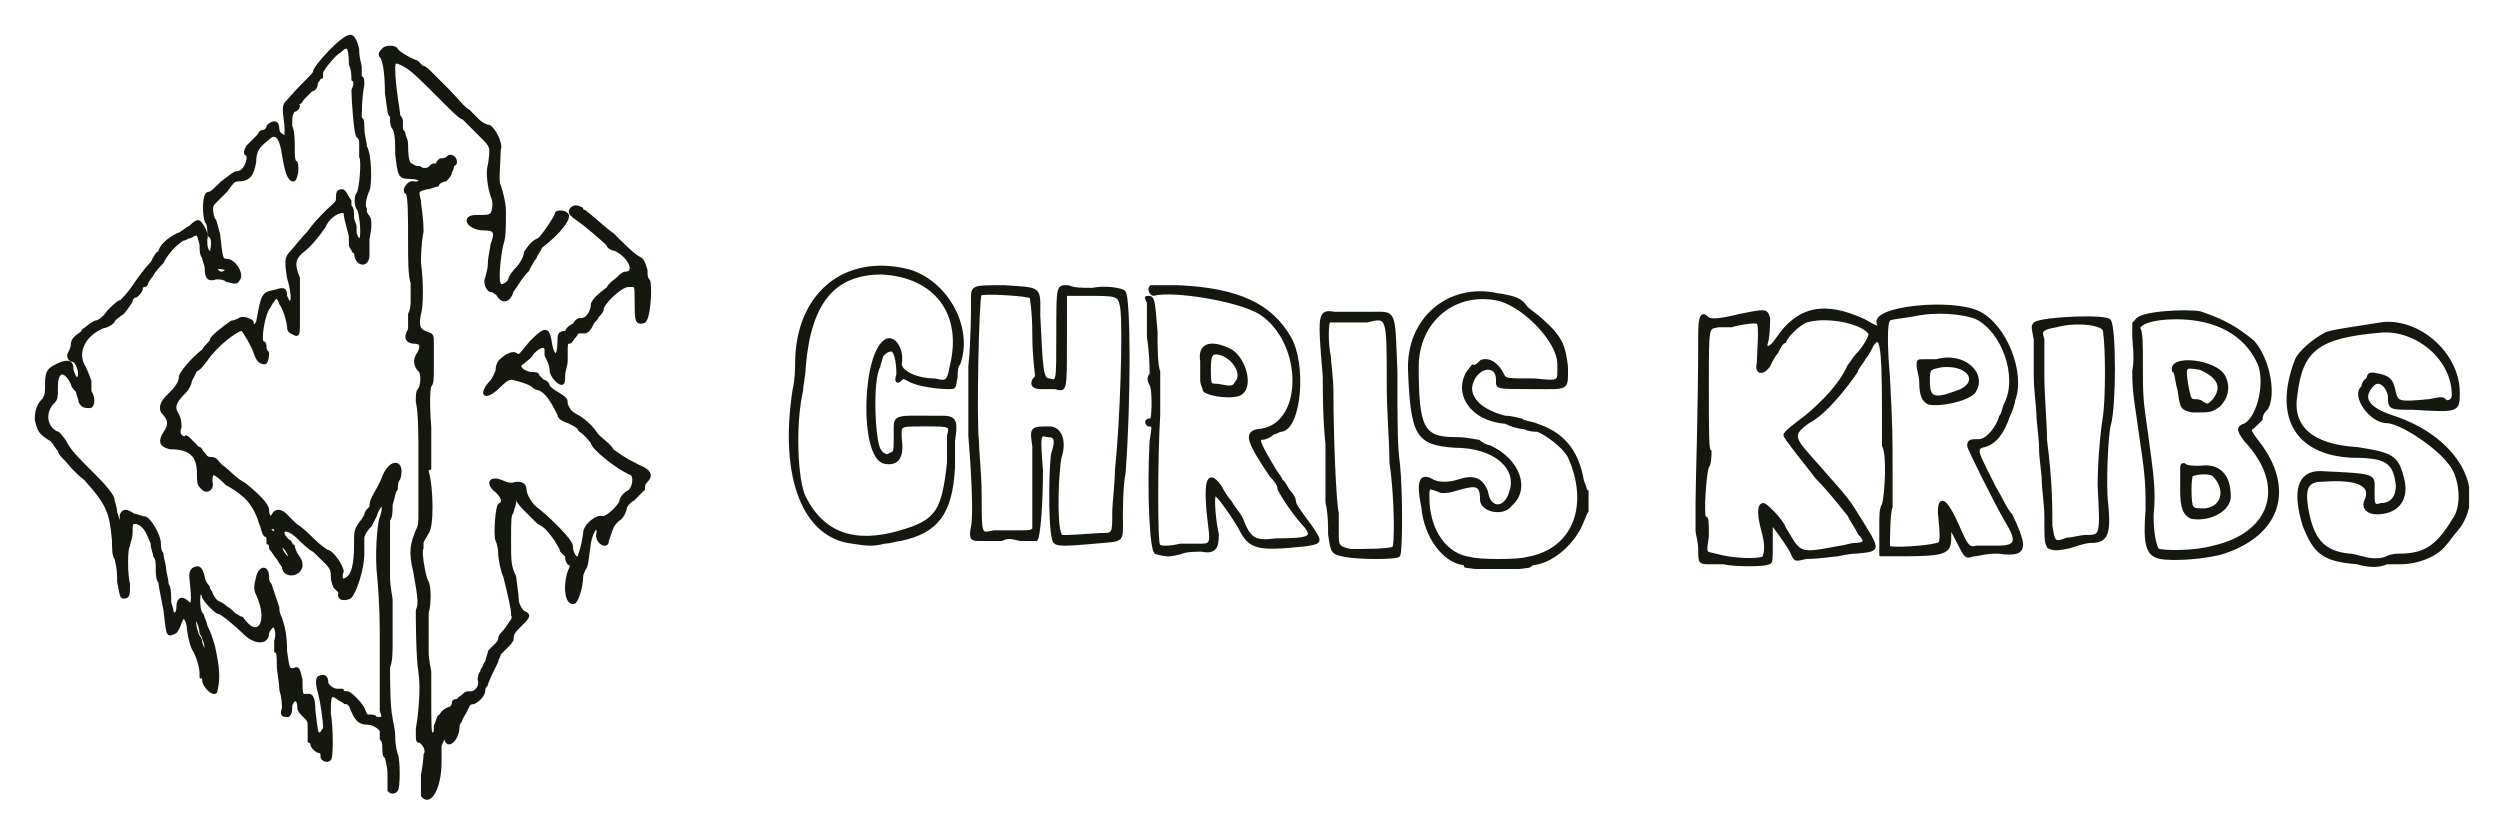
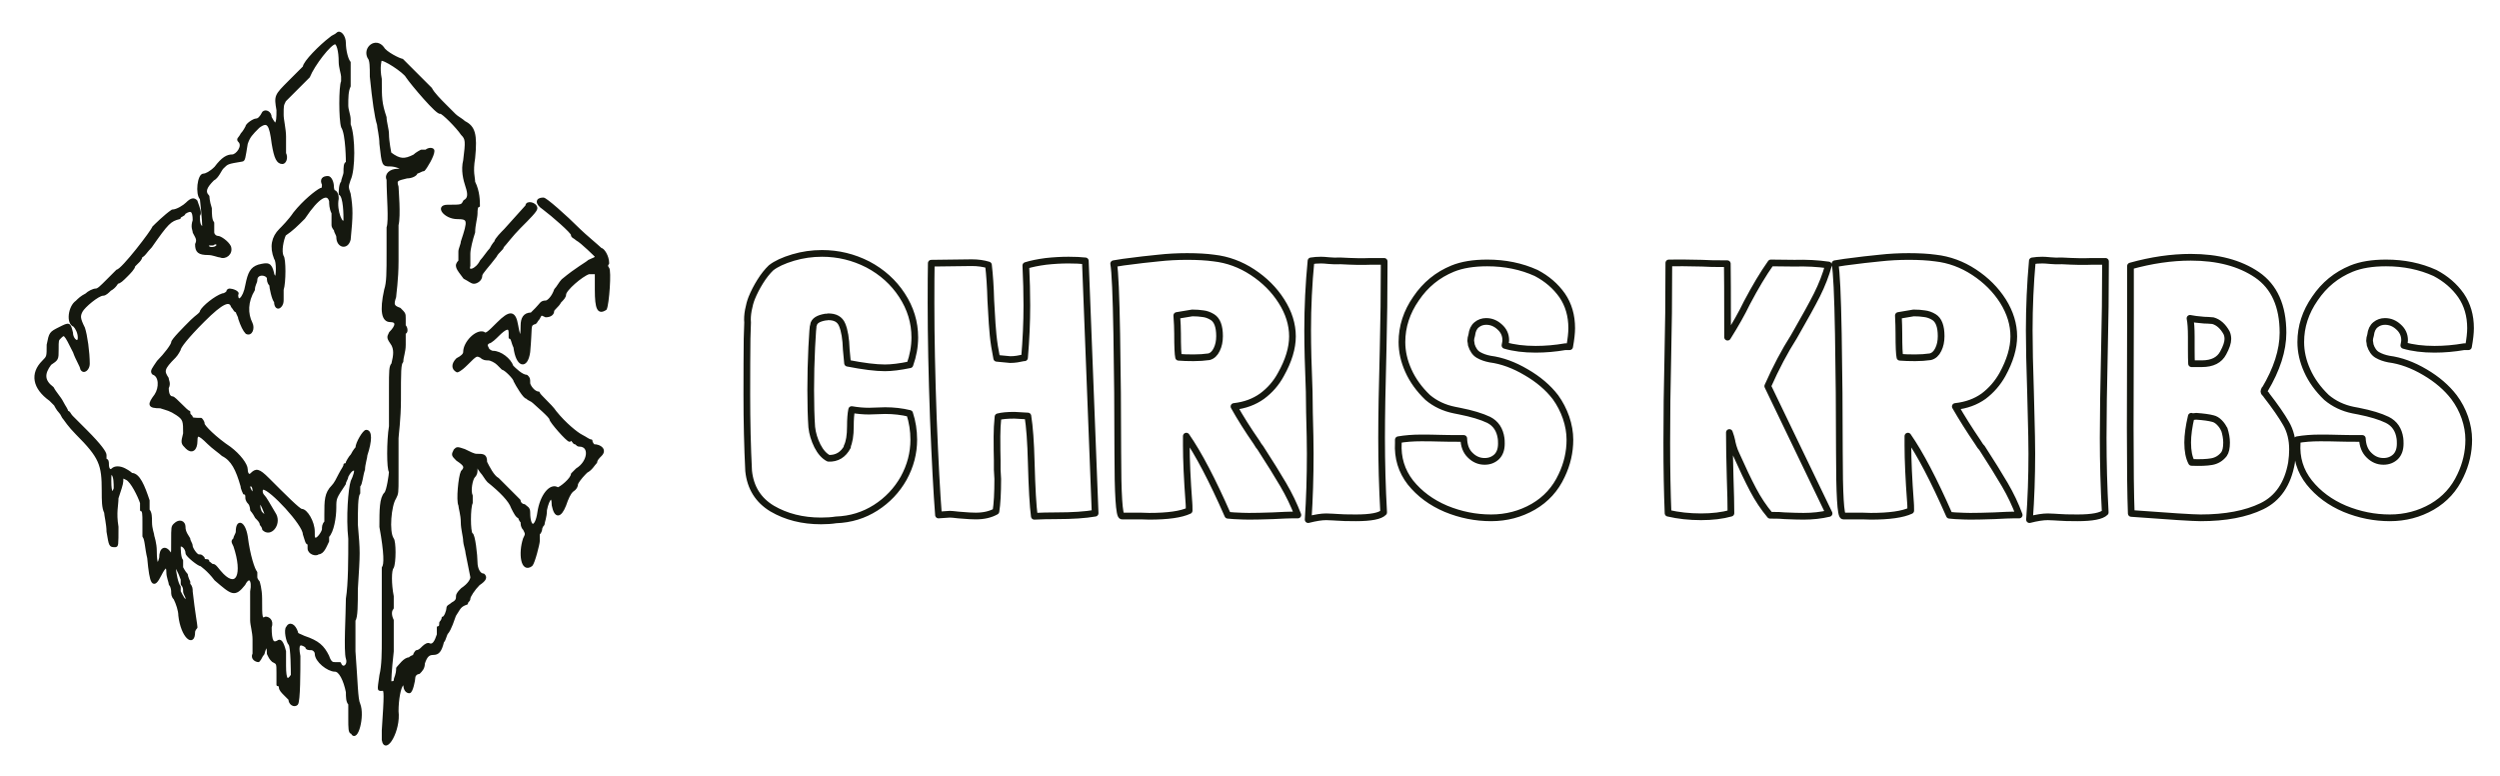
- <svg xmlns="http://www.w3.org/2000/svg" viewBox="-12 -12 971 324" fill="#15180f">
-   <svg x="0" y="0" width="242" height="300" viewBox="0 0 242 300">
-     <path d="M152 297c0-1 0-2 0-3c0-1 0-3 0-5c1-5 1-8 1-8c1-1 0-4-2-5c-1 0-1 0-1-5c1-5 2-16 1-22c-1-6-1-22-1-24c1-2 1-4-1-15c-2-8-1-11 1-16c1-2 1-2 1-8c0-6 0-22 0-25c0-3 0-13-1-17c0-3 0-4 1-5c1-2 1-6 0-7c-2-2-2-4-1-6c2-3 2-5-1-5c-3 0-4-2-2-5c0-1 0-2 0-2c0-1 0-2 0-4c1-2 1-4 1-5c0 0 0-1 0-1c0-1 0-3 0-6c-1-3-1-9-1-16c0-10 0-18-1-19c-2-1 1-5 3-4c1 0 2 0 2-1c1 0-1-1-4-1c-4 0-4-1-5-9c0-4 0-8-1-10c-1-1-1-3-1-3c0-1 0-2 0-2c-1 0-1-2-2-9c0-8-1-13-2-14c-1-1 0-2 1-3c1-1 4-1 5 0c0 1 5 4 8 5c1 1 2 2 2 2c1 0 2 1 3 2c1 1 4 4 7 7c3 3 6 7 8 8c1 1 3 3 4 4c1 1 3 2 4 2c2 1 5 7 4 9c0 4-1 13 0 14c1 3 2 7 2 10c0 7 0 10-1 13c-1 4-2 14-1 15c0 2 4 0 4-2c0 0 1-2 3-4c1-1 3-4 3-6c2-3 3-4 5-5c1 0 7-9 7-10c0-1 3-1 4 0c2 1-2 7-10 13c0 1-2 3-2 4c-1 1-2 3-3 5c-3 3-5 7-6 8c-1 4-4 5-6 1c-1 0-1-1-2-1c-2 0-3-4-2-5c0-1 1-3 1-6c0-2 1-6 1-7c2-5 1-6-3-6c-6 0-9-5-3-5c4 0 5 0 6-1c1-2 1-5 0-7c-1-3-2-9-1-12c1-7 1-7-3-11c-5-5-6-6-7-7c-1 0-4-3-7-6c-10-10-12-12-15-14c-5-3-5-2-5 1c0 6 2 17 2 18c0 0 1 1 1 2c0 0 0 1 0 1c0 0 0 1 0 2c0 1 1 1 1 2c0 1 1 2 1 4c0 7 1 8 2 8c1 1 2 1 3 1c1 1 3 1 4 0c1-1 1-1 2-1c0 0 1 0 1-1c0 0 1-1 1-1c1 0 2 0 3-1c1-1 3 0 3 2c0 0 0 1-1 1c0 0 0 1-1 3c0 1-1 2-2 3c-1 0-3 1-3 2c-1 0-3 1-4 1c-4 1-4 1-3 5c0 2 1 6 1 12c-1 5-1 11-1 12c1 7 1 17 0 20c-1 5 0 6 2 7c3 1 3 1 3 4c0 1 0 2 0 3c0 0 0 1 0 2c0 1 0 3 0 6c0 3 0 5-1 6c0 0-1 3 0 16c0 11 0 15 0 16c-1 0-1 1-1 1c2 7 2 22 0 24c-1 2-2 3-2 4c0 1 0 2 0 2c-1 1 1 12 2 13c1 2 1 9 0 12c0 2 0 4 0 6c0 1 0 5 0 9c0 4 1 7 1 8c0 0 0 3 0 7c0 16 0 17 1 17c1 0 1-1 1-3c1-2 1-4 2-4c1-2 3-3 4-3c0 0 1-1 1-2c0-1 1-1 2-1c0-1 1-1 2-2c1-1 1-1 3-1c2 0 4-3 3-5c0 0 0-2 1-3c0-1 1-2 1-2c0 0 0-1 1-2c0-1 1-3 1-4c0 0 2-2 3-3c1-1 1-2 1-2c0-1 1-2 2-3c2-3 4-5 3-6c0 0 0-1 0-1c0-1-1-6-3-14c-1-2-2-7-2-9c0-3-1-5-1-5c-1-2 0-14 1-14c2-1 1-3-1-5c-4-3-3-6 2-4c2 1 3 1 4 1c3-1 5 0 5 2c0 2 2 6 5 8c5 4 13 12 13 14c0 3 2 6 3 4c0-1 1-2 2-9c0-3 5-7 7-6c2 0 6-4 7-6c0-1 1-3 3-4c2-1 3-6 1-7c-5-2-15-10-15-12c0 0-2-3-5-5c0-1-2-2-4-3c-3-1-4-2-4-3c-3-6-5-9-8-10c-1 0-2-1-2-1c-1-1-4-2-8-3c-1 0-2 0-5 3c-5 5-8 4-4-1c2-2 2-3 3-5c0-3 1-4 4-6c2-1 3-1 4 0c1 0 1 0 5-5c6-6 7-6 8 1c1 5 3 5 3-1c0-3 0-4 3-4c0-1 1-2 3-3c1-2 2-2 3-2c2 0 4-3 4-6c1-2 2-3 6-6c1-2 3-3 4-4c1-1 2-2 3-2c4 0 2-6-4-9c-1 0-3-1-3-2c-2-2-9-8-12-10c-3-2-3-3-2-4c1-1 2-1 4 0c0 1 1 1 1 1c4 3 8 7 11 9c4 4 8 8 10 9c2 1 2 2 3 5c0 2 0 3 1 4c1 3 0 16-2 16c-3 1-3-1-3-8c0-7 0-6-3-6c-3 0-10 7-10 9c0 1-1 2-2 3c0 1-2 2-2 3c-1 2-2 3-3 3c-1 0-2 0-2 0c-1 0-1 1-2 2c-1 1-1 2-2 2c-1 0-1 1-1 3c0 1 0 3 0 4c0 2-1 4-1 6c0 2 0 3-1 3c-1 0-4-3-4-5c0-2-1-4-2-6c0-1 0-2 0-2c0-2-2-2-5 1c-1 2-3 3-4 4c-2 1-1 3 3 4c2 0 3 0 3 1c1 1 2 2 2 2c1 0 2 1 2 2c1 1 2 2 4 3c3 2 3 2 3 4c1 2 1 3 5 5c3 2 5 4 7 7c2 2 5 4 6 6c3 2 4 3 10 6c5 2 5 4 3 6c-1 1-1 2-1 3c0 0-2 2-4 4c-2 1-3 3-3 3c0 1-1 4-3 5c-2 2-2 2-4 8c0 3-4 1-4-2c1-5-2-3-3 3c-1 7-1 9-2 10c0 0-1 2-1 3c0 4-2 10-3 10c-3 1-4-6-2-12c1-2 1-3 0-3c-1-1-1-2-1-3c0 0-1-1-2-2c0-1-1-2-2-4c-2-3-4-5-4-5c0 0-1-1-3-2c-1-1-3-3-5-5c-1-1-3-3-3-4c-1-2-1-2-1 1c0 1-1 3-1 4c-1 1-1 3-1 11c0 8 0 10 2 14c0 1 1 7 1 9c0 2 2 5 3 5c2 1 1 2-2 5c-2 2-3 3-3 5c0 1-1 2-2 3c-1 1-2 2-3 3c0 1-1 2-1 3c-1 2-4 8-4 9c0 0-1 1-1 2c0 2-2 4-4 5c-2 0-2 1-3 3c-1 2-2 3-2 4c-1 1-1 2-1 2c0 5-4 9-5 5c0-1 0-1-1-1c0 0 0 0 0 1c0 1-1 2-1 3c0 0 0 3 0 6c0 10-4 17-7 13zM139 295c0 0 0-3 0-6c0-4-1-6-1-7c-1 0-1-2-1-3c0-2 0-3-1-4c0-1 0-2 0-3c0-1-3-3-5-3c-4 0-5-2-7-7c-1-1-1-1-2-1c-1-1-2-1-3-2c-3-2-3 0-3 6c1 6 1 18 0 18c-1 1-3 0-3-1c0-1 0-2-1-2c-1 0-3-2-3-3c0 0 0-1-1-1c0-1 0-3 0-5c0-3 0-3-2-5c-1-1-2-2-2-3c0-4-2-4-3-1c0 2 0 3-1 4c-2 0-3 0-2-3c0-1 0-4-1-7c0-3-1-7-1-10c0-3 0-5-1-5c0-1 0-2 0-4c1-3 0-6-1-6c0 0-2 2-2 3c0 4-5 4-9 0c-3-3-9-8-10-8c-1 0-5-4-6-6c0-1-1-2-1-2c-1 0-1 6 0 8c1 1 1 2 1 2c0 0 1 2 1 3c2 4 2 5 3 8c2 9 2 13 1 17c0 3-5-1-5-4c0-1 0-1-1-1c0 0 0-1 0-2c0-1-1-6-3-9c-1-2-2-7-2-9c-1-4-2-4-3-1c-1 3-2 4-3 4c-2 1-2 0-3-9c-1-5-2-10-2-11c-1-1-1-3-1-5c0-2 0-4-1-5c0-1-1-3-1-5c-2-5-3-7-6-8c-2 0-2 0-2 4c0 2-1 4-1 5c-1 1-1 11 0 15c0 4 0 5-2 5c-1 0-1-1-2-6c0-3 0-5-1-9c-1-1-1-4-1-7c-1-11-2-14-11-24c-4-3-7-7-7-7c0 0-1-1-1-1c-1-1-2-2-2-3c-1-1-2-3-3-4c-5-3-5-4-6-8c0-4 1-6 3-8c1-2 1-2 1-6c0-5 1-6 6-8c3-1 4 0 4 2c0 2 2 5 2 4c2-1 0-7-2-7c-1 0-2-2-1-3c0 0 1-2 1-3c0-2 1-3 4-5c0-1 1-1 2-2c1-1 3-2 3-2c1 0 3-1 5-4c2-2 4-4 5-4c1-1 3-3 5-6c2-3 5-7 7-9c1-2 2-4 3-4c0-2 3-5 7-7c1 0 3-2 5-3c1-1 2-2 3-2c1 0 4 5 3 7c0 2 0 5 2 5c0 0 1-4 0-6c-1 0-1-2-1-2c0-1 0-3-1-4c-1-3-1-11 1-11c1 0 2-1 5-4c4-3 5-4 6-4c3 0 5-5 4-7c-1 0-1-1 0-3c1-1 3-3 4-4c1-1 1-2 2-2c1 0 2-1 2-2c2-2 4-2 4 1c0 2 2 3 3 3c0-1 0-2 0-4c-1-8-1-8 1-10c6-7 10-10 10-11c0-2 11-14 14-14c1 0 2 1 3 5c0 4 1 6 1 7c0 0 0 1 0 2c0 0 0 1 0 2c1 0 1 1 1 3c-1 5-1 12-1 13c1 0 1 2 1 3c0 4 1 6 1 8c2 3 2 15 1 17c-1 2-2 6-1 7c0 0 0 1 0 1c0 1 1 2 1 2c1 1 1 4 0 9c0 2 0 5 0 6c0 5-5 4-5-1c-1 0-1-1-1-1c0 0-1-1-1-2c0-1 0-2 0-3c0-1-2-7-2-9c0-2-6 0-8 5c-2 3-6 8-9 10c-3 3-3 5-1 10c0 2 0 5 0 16c0 5 0 6-1 6c-2-1-3-1-3-3c0-1-1-6-3-9c-1-3-2-3-3-1c-1 1-1 2-2 3c-2 4-3 12-2 13c1 0 1 1 1 2c0 0 0 1 1 2c0 1 0 3-1 4c-2 0-3-1-4-4c-1-3-4-8-5-9c-2 0-10 6-14 12c-1 1-2 3-4 4c-1 2-2 4-2 4c0 1-1 3-2 4c-4 4-5 6-3 9c1 2 1 3 1 5c-1 2 0 4 2 4c0-1 1 0 2 1c1 1 2 2 3 3c1 0 1 1 2 2c1 1 1 2 3 2c2 0 2 1 4 3c2 1 5 5 9 7c5 4 9 8 9 10c0 2 1 4 2 2c1-2 3-2 5 0c1 1 3 3 4 4c2 1 5 4 7 6c2 2 5 4 5 4c2 0 6 6 6 8c-1 2 0 4 1 3c3-1 4-6 4-13c0-6 0-6 2-9c1-1 2-3 2-3c0 0 0-1 1-2c0 0 1-1 1-1c0-1 0-2 1-4c1-2 3-5 4-8c3-7 8-6 6 1c-1 1-1 3-1 4c-1 1-1 3-2 6c0 2 0 5-1 6c0 5 0 14 0 22c0 4 1 8 1 9c0 7 0 10 0 16c0 4 0 8-1 10c0 4 0 16 1 20c0 1 1 4 1 7c0 4 1 7 1 7c1 2 1 13 0 14c-1 1-2 1-3 0zM114 271c0-3-1-10-2-14c-1-3-1-6 0-6c2-1 3 0 3 2c0 1 2 3 4 3c0 0 1 0 2 0c0 1 1 1 2 1c1 0 5 4 6 6c1 2 1 3 2 3c1 0 3 0 3 1c3 0 3 0 2-3c0-3 0-20 0-28c0-5 0-13-1-24c-1-8 0-21 1-23c1-3 1-5 0-5c0 0-2 3-2 4c0 0-1 2-2 4c-2 2-3 4-3 5c0 1 0 3 0 6c0 6-3 15-5 17c-2 1-5 1-4-2c0 0-1-1-2-2c0 0-1-2-1-4c0-4-1-4-7-10c-2-1-5-4-6-5c-3-3-6-4-6-2c0 1 1 2 2 3c1 0 1 2 2 2c0 1 1 3 1 3c2 3 2 3 2 5c-1 4-7 4-7 0c0 0-1-1-2-3c-1-1-2-3-3-4c0-1 0-2-1-2c0 0 0-1 0-1c0-1 0-2-1-2c-1-1-1-3-2-5c-1-4-4-9-7-11c-1-1-4-3-6-4c-5-5-6-5-6-1c1 3-2 5-4 2c-1-1-1-2-1-5c0-7-3-10-11-10c-4-1-4-3-2-6c2-3 2-5-1-8c-1-2 0-4 2-6c3-3 5-5 5-8c1-2 4-6 9-10c1-2 3-3 3-4c0-1 5-5 8-7c1 0 3-1 3-1c1-1 4 0 5 1c0 2 1 2 2 0c2-11 2-11 7-12c3-1 4-1 4 2c1 2 1 3 2 2c1 0 0-6-1-9c-1-6-1-8 1-10c2-2 4-5 7-8c2-3 5-6 7-8c3-3 4-3 4-5c0-2 0-3 2-3c1 0 2 3 3 4c0 1 0 2 0 2c1 1 1 2 1 4c0 2 1 3 1 4c0 0 0 1 0 2c0 2 2 4 2 3c1-2 0-11-1-12c-1-1-1-5 0-6c1-1 2-13 1-14c0-1 0-2 0-2c0-1 0-2 0-2c0 0 0-1 0-2c0-1-1-2-1-2c-1 0-2-14-2-18c1-2 1-4 0-4c0-1 0-4-1-6c0-7-1-8-4-5c-2 1-6 6-7 8c0 0 0 1 0 2c-1 0-1 1-2 2c0 2-1 3-2 3c-1 1-2 2-3 3c-1 1-1 2-2 2c0 0-1 1 0 1c0 1-1 2-2 2c-1 2-1 2-1 6c1 2 1 6 1 9c0 2 0 5 1 5c1 2 0 7-1 7c-2 0-3-4-4-10c-1-7-3-9-6-6c-4 3-5 5-5 9c-1 5-2 7-7 7c-1 0-2 1-4 4c-2 2-4 4-5 5c-1 1-1 3 0 6c1 1 1 3 2 6c1 9 1 10 3 10c3 0 6 5 5 7c-1 2-1 2-5 1c-1-1-3-1-4-1c-3 1-4 0-4-4c0-1-1-3-1-4c-1-1-1-3-1-5c-1-4-1-5-4-3c-1 0-2 1-3 1c-3 2-6 5-8 9c-1 1-3 3-4 5c-1 1-2 3-2 3c0 0 0 1-1 1c-1 0-1 1-1 1c0 1-1 2-2 3c-1 0-2 1-2 2c0 0-3 5-4 5c-1 1-3 2-3 3c-1 1-3 2-4 2c-7 3-10 9-8 14c1 2 2 4 3 7c0 2 0 4 0 4c2 3 1 6 0 6c-2 0-3 0-4-2c0-1-1-3-1-4c-1-1-2-2-2-3c-3-6-6-5-6 1c0 5 0 5-2 7c-3 4-2 9 2 11c1 0 2 2 3 3c2 4 4 6 12 14c5 5 7 8 7 9c0 1 1 3 1 5c1 3 2 6 2 7c0 3 0 3 0 3c1 1 1-5 0-7c0-1 0-1 0-2c1-2 2-2 5 0c1 0 3 1 4 1c2 0 6 7 6 10c0 1 0 3 1 4c0 2 1 4 1 6c0 1 1 4 1 6c1 1 1 4 1 7c1 3 1 4 1 4c1 1 2 0 2-2c0-4 2-4 4-2c2 2 2-1 1-10c0-1 0-2 1-3c2-1 3-1 4 3c0 1 1 3 2 4c0 1 1 2 1 2c0 1 2 4 3 4c0 0 2 1 3 2c2 1 3 3 4 3c0 0 1 1 2 1c6 9 11 2 6-9c-1-2-1-3 0-7c1-4 4-4 4 0c0 1 0 2 1 3c2 6 3 9 3 9c0 1 0 2 1 4c1 3 2 6 2 13c1 7 1 7 3 7c2-1 2 0 3 4c0 4 0 6 1 6c1 0 1 0 1 0c0 0 0 0 1 0c1 0 2 1 2 6c1 8 1 9 2 9c1 0 1-1 2-2zM68 241c0-1 0-3-1-5c0-1-1-2-1-2c0-3-2-6-2-6c-1 0 0 5 1 7c0 0 1 1 1 2c0 0 0 1 1 3c1 3 1 3 1 1zM100 203c-1-2-2-3-3-3c0 1 1 3 2 4c2 2 2 1 1-1zM95 194c0-1-1-1-2-1c0 0 0 1 0 1c1 1 2 1 2 0zM76 93c0-1-3-1-4-1c0 1 1 2 2 2c1 0 2-1 2-1z" stroke="#15180f" stroke-width="1" stroke-linejoin="round" />
+ <svg xmlns="http://www.w3.org/2000/svg" viewBox="-12 -12 1044 324" fill="#15180f">
+   <svg x="0" y="0" width="246" height="300" viewBox="0 0 244 300" overflow="visible">
+     <path d="M147 297c0-1 0-3 0-4c1-15 1-17 0-17c-2 0-2 1-1-6c1-4 1-10 1-15c0-24 0-29 0-30c1-1 1-6-1-17c0-7 0-12 2-14c1-1 2-8 2-9c-1-1-1-13 0-19c0-3 0-11 0-16c0-7 0-9 1-10c1-4 1-6 0-8c-2-3-2-3-1-5c3-3 3-5 0-5c-3 0-4-4-2-13c1-3 1-7 1-16c0-3 0-8 0-10c1-3 0-13 0-20c-1-2 1-4 4-4c1 0 2 0 2 0c0-1-3-2-5-2c-3 0-3 0-4-9c0-3-1-7-1-8c-1-3-2-10-3-20c0-4 0-7-1-8c-2-4 3-8 6-4c1 2 7 5 8 5c1 1 8 8 12 12c1 2 4 5 6 7c1 1 3 3 4 4c1 1 3 2 4 3c4 2 5 5 4 15c-1 6 0 8 0 10c2 4 2 8 2 10c-1 0-1 2-1 3c0 2-1 5-1 8c-1 3-2 7-2 9c0 2 0 4 0 5c-1 3 3 2 5-2c1-1 3-4 4-5c1-2 2-3 2-3c0-1 3-4 4-5c1-1 8-9 9-10c0-2 4-1 4 1c0 1-3 4-7 8c-3 3-6 7-7 8c0 1-2 2-3 4c-3 4-6 7-6 8c0 2-2 3-3 3c-1 0-2-1-4-2c-3-4-4-5-2-7c0-1 0-3 0-4c0-1 1-3 1-4c3-9 3-10-2-10c-5 0-9-5-4-5c6 0 6 0 7-2c2-1 2-3 1-6c-1-3-2-7-1-11c1-8 1-9-1-11c-2-3-8-9-9-9c-1 1-12-12-14-15c-1-2-10-8-11-7c0 0-1 3 0 8c0 8 0 10 2 16c0 2 1 5 1 7c0 3 1 8 1 8c4 3 6 3 10 1c1-1 3-2 3-2c1 0 2 0 2 0c1-1 3-1 3 0c0 2-3 7-4 8c-1 0-2 1-3 1c0 1-2 2-4 2c-4 1-5 1-4 4c0 1 1 12 0 16c0 1 0 8 0 15c0 8-1 14-1 15c-1 3-1 4 2 5c2 2 2 2 2 4c0 2 0 3 0 3c1 1 1 3 0 3c0 1 0 3 0 5c0 3-1 5-1 7c-1 1-1 4-1 16c0 8-1 15-1 16c0 0 0 5 0 16c0 7 0 7-1 9c-2 3-3 14-1 17c1 1 1 10 0 12c-1 1-1 7 0 12c0 2 0 4 0 5c-1 1-1 3 0 5c0 3 0 8 0 13c-1 9-1 12-1 13c1 0 2 0 2-1c0-1 1-2 1-5c1-1 3-4 5-4c0 0 1-1 2-1c0-1 1-2 1-2c1 0 2-1 2-1c1-1 2-2 3-2c2 1 3-1 4-4c0-1 0-2 0-3c1 0 1-1 1-2c0 0 1-1 1-2c1 0 2-3 2-4c0-1 1-1 2-2c2-1 2-2 2-3c0-1 1-2 2-3c3-2 4-4 4-5c0 0-1-5-2-10c0-1-1-4-1-5c0-2-1-5-1-8c0-3-1-6-1-7c-1-2 0-12 1-14c2-2 1-3-2-5c-2-2-2-2-1-4c1-1 1-1 4 0c2 1 4 2 5 2c3 0 4 0 4 3c1 2 3 6 5 7c1 1 7 7 9 9c0 1 1 2 2 2c1 1 2 1 2 3c0 7 3 7 4 0c1-7 5-12 8-10c1 0 6-4 6-6c0 0 1-1 2-2c5-3 6-10 1-10c-1 0-1-1-2-1c-1-1-1-2-2-1c-1 0-8-8-8-9c0-1-6-6-7-7c-1-1-2-1-3-2c-1 0-4-5-5-7c0-1-4-5-5-5c0 0-1-1-2-2c-1-1-3-2-4-2c-1 0-2 0-3-1c-2-1-2-1-6 3c-3 3-4 3-4 3c-2-1-2-3 0-5c2-1 3-2 3-3c0-4 5-9 8-8c1 1 2 0 6-4c5-5 7-5 8 1c1 6 2 6 2 0c0-3 1-5 4-5c0 0 1-1 2-2c2-2 2-3 4-3c1 0 3-2 4-5c1-1 2-3 3-4c6-5 10-7 11-8c2-1 3-1 3-2c0 0-6-6-8-7c-1-1-2-1-2-2c0-1-8-8-12-11c-3-2-3-4 0-4c1 0 9 7 15 13c2 2 8 7 9 8c1 0 3 3 3 6c-1 1 0 2 0 2c1 1 0 15-1 17c-3 2-4 0-4-8c0-5 0-7 0-7c-1 0-2 0-3 0c-3 1-10 7-10 9c0 1-1 2-2 3c-1 2-3 3-3 4c0 1-1 2-3 2c-2-1-2-1-3 1c-1 1-1 2-2 2c-2 1-1 1-2 12c-1 7-5 6-6-2c-1-2-1-4-2-4c0-1 0-2 0-2c0-3-2-2-5 1c-1 1-3 3-4 3c-1 1-1 1 0 3c0 0 1 1 2 1c3 0 7 3 8 6c1 1 4 4 6 4c1 1 1 1 1 3c0 1 2 4 4 4c0 1 5 5 7 8c4 5 9 9 11 10c2 1 3 2 4 2c0 1 1 2 1 2c3 0 5 2 3 4c-1 1-2 2-2 3c-1 1-2 3-4 4c-1 1-3 3-4 5c0 2-2 3-2 3c-1 1-2 3-3 6c-2 5-4 5-5 0c0-5-2-3-3 2c0 3-1 5-1 6c-1 1-1 2-1 2c0 0 0 1-1 2c0 1 0 3 0 3c0 1-2 9-3 10c-4 3-5-5-3-11c1-2 1-2 0-4c-1-1-1-2-1-3c0 0-1-1-1-2c-1 0-2-2-3-4c-1-3-5-7-10-11c-1-1-2-3-3-4c-2-3-3-4-2-1c0 1 0 2-1 3c-1 1-2 6-1 8c0 1 0 3 0 3c-1 2-1 12 0 13c1 0 2 9 2 12c0 2 1 5 3 5c1 1 1 2-2 4c-2 2-4 5-4 6c0 1-1 1-1 2c-3 1-3 2-5 5c-2 6-3 7-3 7c-1 1-1 3-2 4c-1 4-2 5-4 5c-2 0-3 1-4 4c0 2-1 3-2 4c-1 0-2 1-2 2c0 1-1 6-2 6c-1 0-2-1-2-3c0-1 0-1-1 0c-1 1-2 6-2 11c1 8-5 18-6 12zM134 294c-1 0-1-2-1-6c0-3 0-5 0-6c-1-1-1-3-1-5c-1-5-3-9-5-9c-3 0-8-4-8-7c0-1-1-2-2-2c-1 0-2 0-2-1c-3-2-4-1-3 4c0 6 0 19-1 20c-1 1-3 0-3-2c0 0-1-1-2-2c-1-1-2-2-2-3c0 0 0-1-1-1c0 0 0-3 0-5c0-4 0-4-2-5c-1-1-1-1-2-3c0-4-1-4-2 0c-1 1-1 2-2 3c-1 0-3-1-2-3c0-1 0-3 0-6c0-3-1-6-1-8c0-2 0-5 0-7c0-2 0-3 0-5c1-5-1-7-3-3c-4 5-5 4-12-2c-3-4-6-6-6-6c-1 0-6-4-6-5c0-2-2-4-3-3c0 1 0 5 1 6c0 1 0 2 0 3c0 0 1 2 2 3c0 1 1 3 1 3c0 0 0 1 0 1c1 1 1 2 1 3c1 9 2 14 2 15c0 0-1 1-1 2c0 6-5 2-6-7c0-2-1-5-2-7c-1-1-1-2-1-3c0 0 0-2-1-3c0-1-1-3-1-5c0-3-1-3-3 1c-3 6-4 4-5-7c-1-4-1-8-2-9c0-1 0-4 0-6c0-3 0-5-1-5c0-1 0-2 0-3c-1-3-4-9-6-10c-2-1-2-1-2 1c0 1-1 4-2 7c0 3-1 6 0 12c0 8 0 8-1 8c-2 0-2 0-3-6c0-3-1-7-1-8c-1-2-1-5-1-9c0-11-1-14-11-24c-3-3-5-6-5-6c-1-1-1-2-2-3c-1-1-2-3-2-3c0 0-1-1-2-2c-7-5-8-11-3-16c2-2 2-2 2-7c1-5 1-5 5-7c4-2 4-2 5 2c0 3 3 5 3 2c0-2-1-4-2-5c-3-1-2-8 1-10c1-1 2-2 4-3c1-1 3-2 4-2c1 0 2-1 5-4c2-2 4-4 4-4c2 0 15-17 15-18c1-1 5-5 8-7c2 0 5-2 6-3c2-2 3-2 4-1c1 3 2 5 1 6c0 2 0 5 2 5c0 0 0 0 0 0c0-3-1-12-1-12c-2-2-1-10 1-10c1 0 3-1 5-3c3-4 5-5 7-5c2 0 5-4 3-6c-1-1 0-1 1-3c1-1 2-3 2-3c0-1 3-3 4-3c1 0 2-1 3-3c1-1 3 0 3 2c1 2 2 3 2 3c1-1 1-3 1-6c-1-6-1-6 5-12c3-3 6-6 6-6c0-2 7-9 11-12c1-1 2-1 3-2c1-1 3 1 3 4c0 3 1 7 2 8c0 0 0 1 0 1c0 1 0 2 0 3c0 1 0 3 0 6c-1 2-1 5-1 8c0 2 1 4 1 6c0 1 0 2 0 2c2 5 2 19 0 23c-1 3-1 3 0 6c1 6 1 9 0 19c-1 4-5 3-5-1c0-1-1-2-1-3c0 0-1-1-1-2c0-2 0-4 0-5c-1-2-1-4-1-5c-1-4-5-2-11 7c-3 3-5 5-8 7c-1 2-2 7-1 9c1 1 1 11 0 14c0 1 0 3 0 4c0 1 0 2-1 3c-1 1-2 0-2-2c-1-1-2-6-2-7c-1-1-1-2-1-3c-1-2-5-2-5 1c0 1-1 2-1 4c-3 5-3 10-1 14c1 2 0 5-2 4c-1-1-2-3-3-6c0-1-1-2-1-3c-1 0-1-1-2-2c-1-3-4-2-12 6c-7 7-10 11-10 12c0 0-1 2-2 3c-5 5-5 6-3 9c0 1 1 2 0 4c0 3 1 4 2 4c1 0 6 6 7 6c0 1 0 1 1 2c0 1 1 1 4 1c0 0 1 1 1 2c0 1 5 6 11 10c4 3 7 7 7 9c0 2 1 3 2 2c2-2 3-2 7 2c7 7 13 13 14 13c2 0 5 5 5 9c0 3 0 3 1 3c1 0 3-3 3-4c0-1 0-2 1-3c0-1 0-2 0-3c0-6 0-9 3-12c1-1 2-3 3-5c1-2 2-3 2-4c1 0 1-1 1-1c0 0 1-2 2-3c1-2 2-3 2-3c0-2 3-7 4-7c2 0 2 4 0 10c0 1-1 4-1 6c-1 3-1 6-2 7c0 1 0 3 0 3c-1 1-1 7-1 13c1 12 1 11 0 27c0 6 0 12-1 13c0 2 0 6 0 13c1 13 1 20 2 22c2 5-1 16-3 12zM109 270c0-1 0-12-1-13c-1-1-2-6-1-7c1-2 3-1 4 2c0 1 1 1 3 2c6 2 8 4 10 8c1 3 2 3 3 3c1 0 2 0 2 0c1 3 4 1 3-2c-1-3 0-19 0-25c1-6 1-17 1-25c-1-9 0-21 1-24c1-2 2-5 1-5c-1 0-2 1-3 3c0 1-1 2-1 3c-4 6-4 6-4 10c0 4-1 10-3 12c0 1 0 2 0 2c-1 2-2 5-4 5c-1 1-4 0-4-2c0 0 0-1 0-2c-1 0-1-1-2-4c0-4-14-19-17-19c-1 0-1 2 0 3c1 1 2 3 5 8c2 4-2 9-5 6c0-1-1-2-1-2c0-1-1-2-2-3c-1-2-2-3-2-3c0 0 0-2-1-3c-1-1-1-2-1-2c0-1 0-2-1-2c0 0-1-2-1-3c-2-7-4-11-8-13c-1-1-4-3-6-5c-4-4-5-4-5-1c0 4-2 5-4 3c-2-2-2-2-1-6c0-5 0-6-3-8c-3-2-4-2-7-3c-5 0-5-1-2-5c2-3 2-8-1-9c-1-1 0-2 2-5c3-3 6-7 6-8c0-1 5-6 8-9c2-2 4-3 4-4c1-2 6-6 9-7c1 0 2-1 2-1c0 0 0-1 1-1c1 0 4 1 3 2c0 4 3 2 4-4c1-5 2-7 5-8c4-1 5-1 6 3c0 1 1 2 1 2c1 0 1-7 0-8c-2-5-1-9 2-12c1-1 4-4 6-7c4-5 9-9 11-10c1 0 1-1 1-2c-1-2 0-3 2-3c1 0 2 2 2 4c0 0 0 2 1 2c1 1 1 2 1 3c-1 5 2 12 3 9c0-2 0-10-2-11c0-1 0-4 1-5c0-1 1-3 1-4c0-2 0-4 1-4c0 0 0-12-2-15c-1-3-1-17 0-19c0-1 0-2 0-2c0-1-1-4-1-6c0-5-1-8-2-8c-2 0-9 9-11 14c-1 1-2 2-3 3c-1 1-4 4-7 7c-1 2-1 2-1 6c0 2 1 6 1 9c0 3 0 6 0 7c1 2 0 4-1 4c-2 0-3-2-4-8c-1-8-2-10-6-7c-3 3-4 4-5 7c-1 6-1 7-2 7c-6 1-6 1-8 3c-1 1-2 4-4 5c-3 3-4 5-2 7c0 0 0 2 1 5c0 2 0 5 1 6c0 2 0 3 0 4c0 1 1 2 2 2c1 0 4 2 5 4c1 3-2 5-4 4c-1 0-3-1-5-1c-4 0-5-1-5-4c1-2 0-3-1-5c0-1-1-2 0-5c0-4-1-5-4-3c0 1-2 1-2 2c-4 1-5 2-12 12c-2 2-3 4-4 4c0 1-1 2-1 2c0 0-1 1-2 2c0 1-2 3-3 4c-2 2-3 3-4 3c0 0-1 2-3 3c-1 1-2 2-3 2c-2 0-8 5-9 7c-1 2-1 3 1 7c1 3 2 10 2 15c0 2-2 4-3 2c0-1-2-4-3-7c-4-8-4-8-6-6c-1 1-1 1-1 5c0 4 0 4-3 6c-3 4-3 7 1 10c1 2 3 4 4 6c1 2 2 3 2 4c1 0 1 1 2 2c1 1 3 3 6 6c6 6 8 9 8 10c0 1 0 2 0 2c1 0 1 1 1 2c0 2 1 3 2 2c1-1 3-1 5 0c2 1 3 2 3 2c3 0 5 5 7 11c0 2 0 4 0 4c1 1 1 3 1 5c0 3 1 5 1 6c0 0 1 3 1 6c0 6 1 7 2 3c0-4 2-5 4-2c1 2 1 1 1-5c0-6 0-6 1-7c2-2 4-1 4 1c0 1 0 2 2 5c0 1 1 2 1 3c0 1 2 4 3 4c1 0 1 0 2 1c0 1 1 1 1 1c1 0 1 0 1 1c1 0 1 1 2 1c1 0 2 2 4 4c6 6 9 0 5-12c-1-2-1-2 0-3c0-1 1-2 1-3c0-5 3-4 4 2c1 8 3 14 4 15c0 0 0 1 0 2c0 1 1 2 1 2c0 0 1 3 1 7c0 8 0 9 2 8c1 0 3 1 2 4c0 6 1 7 3 6c1-1 2 0 3 4c0 1 0 4 0 6c0 6 1 7 3 4zM65 238c0-1-1-2-1-3c0-1 0-2-1-3c0 0 0-1 0-2c-1-3-3-7-3-5c0 2 1 7 2 8c0 1 0 2 0 2c1 2 2 4 3 4c0 0 0 0 0-1zM98 203c0-1-2-5-2-5c-1 0-1 2 0 4c1 1 2 2 2 1zM35 192c0-2 0-5-1-6c-1-1-1 0-1 3c0 5 1 6 2 3zM93 193c0-2-1-3-2-2c0 1 1 3 2 3c0 0 0-1 0-1zM78 90c0 0-1-1-2 0c-3 0-3 0-2 1c0 1 4 1 4-1z" stroke="#15180f" stroke-width="1" stroke-linejoin="round" />
  </svg>
-   <svg x="294" y="91" width="311" height="118" viewBox="0 0 300 114">
-     <path d="M254 113c0 0 0-1-1-1c-7-1-14-10-15-21c-2-10-1-13 4-10c2 1 6 1 9 0c6-2 9-1 11 4c1 7 7 7 9 0c3-9-6-17-21-17c-14-1-16-4-17-28c-1-20 15-33 33-29c7 1 9 2 11 5c1 1 4 3 5 4c8 7 9 10 10 18c0 9 1 8-13 8c-14 0-13 0-13-3c0-7-9-5-10 3c0 5 5 9 13 11c3 0 5 1 6 1c1 1 4 1 6 2c9 3 15 9 17 21c1 2 1 4 2 4c0 0 0 7 0 7c-1 1-1 2-2 4c-3 8-11 15-18 16c-1 0-2 1-2 1c0 0-6 1-12 1c-6 0-12-1-12-1zM277 110c18-3 24-20 16-38c-2-4-9-9-12-10c-1 0-3 0-5-1c-2 0-5-1-7-2c-13-1-19-11-14-19c1-1 2-3 2-2c1 0 2-1 3-2c3-1 6 1 8 5c1 2 1 2 12 2c10 1 9 1 9-6c0-8-12-21-22-24c-17-4-31 8-31 25c0 23 2 27 14 27c5 0 8 1 9 1c1 1 3 2 4 2c11 5 15 16 8 22c-3 4-11 2-11-2c0-6-2-6-9-4c-3 1-4 1-6 1c-5-2-5-2-5 2c0 13 7 22 16 23c3 1 18 1 21 0zM209 109c-5-1-5-1-6-8c0-3 0-8-1-12c0-3 0-13 0-22c-1-9-1-20-1-25c-2-24-2-25 4-24c3 0 8 0 13 0c10 0 9-2 10 22c0 20 0 28 1 35c1 10 1 33 0 34c-1 1-15 1-20 0zM138 108c-2 0-3-23-2-42c1-6 1-6-1-6c-1-1-1-2 1-2c1 0 1-12 0-13c-1-2-1-3 0-4c0 0 0-1 0-1c0-1 0-7-1-13c0-6 0-12 0-13c-1-2-1-2 0-2c2 0 2 1 3 13c0 6 0 12 1 15c0 3 0 8 0 16c-1 17-1 49 0 49c0 1 4 1 8 0c2 0 5 0 7 0c4 0 5 0 4-7c-2-16-1-22 4-15c1 2 3 5 4 6c1 2 3 4 4 6c3 8 5 9 13 8c13 0 14-1 11-5c-3-3-8-10-10-14c0-2-2-4-3-5c-8-12-10-16-5-17c18-1 18-33 1-44c-8-5-33-9-40-7c-1 0-2-2-1-3c1 0 2 0 10 0c23 1 35 7 42 19c6 10 4 34-3 35c-1 0-2 1-3 1c-1 1-3 2-4 2c-2 0-2 1 4 11c1 2 3 4 3 5c1 0 2 3 3 4c2 2 2 4 2 4c0 1 3 5 6 9c4 6 4 6-2 7c-19 2-21 1-25-7c-3-5-8-12-9-12c-1 1 0 11 1 15c0 5-1 7-6 6c-2 0-6 0-8 1c-4 1-5 1-9 0zM227 106c1 0 1-19-1-32c0-9-1-17-1-30c0-25 0-25-8-23c-2 0-4 0-8 0c-3 0-6 0-6 0c-1 0-1 9 0 13c0 2 1 8 1 14c0 16 1 41 2 45c0 2 0 5 0 8c0 4 0 5 5 6c4 0 15 0 16-1zM24 104c-18-2-27-24-22-57c1-4 1-9 1-10c0-26 18-41 42-35c14 4 24 21 19 35c-1 1-1 3-1 5c-1 4 0 4-3 4c-4 0-12-1-15-3c-2-1-2-1-3 0c-1 1-2 1-1-2c0-5-1-10-3-9c-1 0-2 1-3 2c0 1-1 3-1 4c-3 5-2 27 0 31c1 2 3 3 4 2c2-1 2 0 2-8c0-7-1-6 18-6c5 0 5 2 4 9c0 2 0 6 0 10c-1 17-6 24-20 27c-1 0-4 1-6 1c-4 1-6 1-12 0zM100 104c-2-1-2-25-1-33c2-6 1-7-2-7c-3-1-3 0-2 13c0 13-1 25-2 26c0 0-2 0-6 0c-4-1-5-1-7 0c-1 0-2 0-4 0c-1 0-3 0-4 0c-3 0-4 0-3-5c1-4 0-22-1-34c0-5 0-12 0-26c1-10 1-21 1-24c0-6-1-6 12-6c14 1 13 0 13 11c1 20 1 24 4 24c3 1 3 1 3-17c0-19 0-18 4-18c2 1 5 1 9 1c5-1 11 0 12 1c2 2 2 42 0 68c-1 5-1 13-1 17c0 9 1 8-10 9c-11 1-14 1-15 0zM42 100c14-4 16-8 18-26c0-4 0-9 0-10c1-4 1-4-9-4c-10 0-9 0-9 5c1 7-1 10-6 9c-9-2-8-42 1-46c3-1 6 4 5 9c0 3 6 6 13 6c4 1 5 1 6-5c5-20-6-34-26-35c-18 0-27 11-29 35c0 3-1 7-1 9c-3 13-2 34 1 40c7 14 19 18 36 13zM117 101c5 0 5 0 5-8c0-4 1-11 1-16c2-19 3-53 2-61c-1-5-1-5-14-5l-7 0l0 17c0 20 0 19-4 18c-1 0-3 0-5 0c-3 0-4-1-3-3c1-1 1-1 1-2c0 0-1-7-1-15c0-9-1-14-1-14c-1-1-19-2-19-1c-1 1-2 48-1 55c0 4 1 13 1 20c0 16 0 15 5 14c3 0 5 0 7 0c7 0 7 0 8-1c0-2 0-24 0-31c-1-7-1-7 6-7c4 0 6 5 4 11c-1 4-2 25 0 29c0 1 0 1 15 0zM156 47c0-1-1-2-1-4c0-2 0-5 0-7c-1-6 3-8 11-4c5 3 8 13 4 16c-2 2-12 1-14-1zM168 44c3-3-1-10-7-11c-2 0-3 0-3 6c0 6 0 6 3 6c5 1 6 1 7-1z" stroke="#15180f" stroke-width="1" stroke-linejoin="round" />
-   </svg>
-   <svg x="645" y="105" width="302" height="104" viewBox="0 0 292 100">
-     <path d="M12 98c-1 0-4 0-5 0c-4 0-4 0-4-5c0-3-1-6-1-7c0-2 0-5 0-11c0-7 1-33 1-63c0-7 1-8 3-6c1 1 4 1 12-1c10-2 10-2 11 1c0 2 0 7-1 10c0 2 2 1 4-2c8-12 18-14 33-7c5 3 6 3 5 1c-2-6 28-9 38-4c10 5 17 23 13 33c0 1-1 4-2 6c-2 6-5 10-9 11c-4 1-3 2 4 16c2 3 4 8 6 10c2 4 4 9 4 11c0 3-2 4-9 3c-5 0-7 1-9 1c-3 1-3 1-6-5c-3-6-3-6-3-1c0 5-2 6-17 6l-9 0l0-9c0-7 0-8 1-10c1-3 2-19 0-22c0 0 0-5 0-14c0-25-1-28-4-24c-1 2-2 4-3 5c-1 2-3 4-3 5c-4 6-12 16-18 19c-7 5-6 6 3 16c6 7 11 12 14 17c10 16 10 15 1 16c-3 0-7 1-7 1c-1 0-7 1-12 1c-4 1-4 1-5-1c-1-3-8-12-8-12c0 0 0 3 0 8c0 6 0 7-1 7c-1 1-13 1-17 0zM250 98c-13-1-16-4-20-14c-4-13-2-20 6-20c22 1 20 1 20 7c0 5 0 6 3 5c4 0 6-3 6-7c-1-9-4-11-17-11c-21-1-29-15-21-36c1-3 7-8 11-10c1-1 16-3 22-4c14-1 28 12 28 26c0 7 0 7-17 6c-9 0-9 0-9-5c-1-4-4-6-6-4c-5 5-2 9 7 12c25 8 36 29 24 43c-1 1-3 4-4 5c-3 4-10 7-17 7c-1 0-3 0-5 0c-2 1-4 1-5 1c0 0-3 0-6-1zM27 96c1-2 1-5 0-9c-2-7-2-11 0-11c1 0 7 6 8 9c6 10 5 10 21 7c1 0 4-1 5-1c4 0 5-1 2-4c-1-2-3-5-4-7c-4-5-8-10-12-14c-3-4-12-15-12-16c0-1 4-4 8-7c6-5 13-12 16-19c1-1 2-3 3-4c3-3 5-7 5-8c-2-4-15-7-23-5c-2 0-8 5-9 8c-1 0-2 2-3 4c-1 1-2 3-3 5c-2 3-5 3-4-1c0-3 1-14 0-15c0-1-7 0-10 1c-1 0-3 0-5 0c-4 1-4-1-4 22c0 20 0 25 1 25c0 1 0 5-1 6c-1 3-2 18-1 19c1 0 1 1 1 7c-1 7-1 6 3 7c7 2 16 2 18 1zM176 96c-5-1-6-5-5-18c0-8 0-12-2-25c-2-15-3-18-3-27c1-5 0-11 0-13c0-3 0-4 0-5c0 0 1-1 1-1c1-3 18-4 24-3c9 3 14 6 20 11c6 7 8 20 5 25c-1 1-2 2-2 4c-1 1-2 2-3 3c-2 1-1 2 2 6c13 17 8 34-13 41c-6 2-19 3-24 2zM261 96c2-1 4-1 5-1c9 0 14-3 20-13c4-5 3-16-1-21c-5-7-19-16-24-16c-6 0-13-10-9-13c0-1 1-3 2-3c0-2 1-2 2-2c6 1 7 2 8 7c1 4 2 4 13 3c5-1 5-1 6 0c1 1 3 0 3-2c0-14-14-25-27-24c-24 2-30 7-32 24c-2 12 6 19 23 20c13 2 15 3 17 11c2 7-1 12-7 13c-5 1-8-1-7-4c3-6-2-9-16-8c-6 0-7 3-6 10c2 12 6 17 16 18c2 0 4 1 5 1c3 1 7 1 9 0zM196 92c22-5 28-23 12-40c-3-4-3-5 0-6c5-3 8-16 5-23c-5-11-16-17-31-17c-9 0-14 2-14 4c1 1 1 6 1 13c0 13 0 13 2 27c2 15 3 21 2 30c0 7 1 11 2 13c2 1 14 1 21-1zM134 92c-1-2-1-2-1-11c0-5-1-11-1-14c0-3-1-8-1-12c0-4-1-10-1-13c0-2-1-9-1-15c0-6 0-12 0-13c-1-5-1-5 0-6c3-2 27-3 28-1c2 3 2 32 0 39c-1 3-2 23-1 30c1 11 0 14-6 14c-2 0-5 1-8 2c-5 1-6 1-8 0zM92 91c2 0 2-2 1-12c0-7 3-4 7 5c3 7 4 9 7 8c2 0 5 0 8 0c7 0 8-2 3-10c-4-7-14-27-14-28c0-2 1-2 4-2c3 0 7-5 8-9c1-1 1-3 2-5c5-10-1-27-11-32c-5-2-15-3-24-1c-6 1-9 1-9 2c-1 1-1 10 0 21c1 19 1 23 1 36c0 9 0 13 0 13c-1 2-1 14-1 15c1 1 15 0 18-1zM148 88c6 0 6 0 5-19c0-9 1-20 2-26c1-7 1-26 0-32c0-3-11-4-18-2c-6 1-6 2-5 5c0 1 0 8 0 14c0 7 1 18 1 24c2 15 2 25 2 32c1 6 1 7 6 5c2 0 5-1 7-1zM188 81c-3-1-4-4-4-10c0-3 0-6 0-7c0-3 0-3 1-3c1 1 3 1 6 1c7-1 11 3 11 11c0 5-7 9-14 8zM193 78c7-1 8-8 3-13c-1-1-6-1-8 0c-1 0-1 11 0 12c1 1 1 1 5 1zM188 41c-4-1-4-1-5-8c-1-3-1-7-2-7c-2-6 16-4 19 2c2 4 1 8-2 11c-3 2-3 2-10 2zM89 38c-2-1-3-3-3-8c0-2-1-5-1-6c0-2 0-2 2-2c1 0 3 0 5 0c10-3 19 5 14 12c-3 3-13 5-17 4zM196 37c4-5 2-9-5-12c-6-1-6-1-5 6c1 5 1 6 3 6c1 0 2 0 3 1c2 1 2 1 4-1zM99 34c10-3 6-11-5-10c-5 1-5 1-5 6c0 6 2 7 10 4z" stroke="#15180f" stroke-width="1" stroke-linejoin="round" />
+   <svg x="300" y="94" width="720" height="112" viewBox="0 0 669 104" overflow="visible">
+     <path d="M24.8 52.8Q24.8 61.4 25.2 67.2Q25.6 70.9 27.4 74.5Q29.2 78 31.7 79.3Q36.6 79.5 39.1 74.8H38.9Q40.2 72.2 40.2 66.9Q40.2 62.8 40.7 60.4Q44.2 61 47.4 61L53.7 60.8Q58.7 60.8 63.2 61.9Q64.8 66.8 64.8 72.1Q64.8 79.9 60.9 87Q56.9 94.1 50 98.5Q43.1 102.9 34.6 103.2Q32.1 103.6 28.8 103.6Q18 103.6 9.8 98.8Q1.7 93.9 0.7 84.2Q0 70.4 0 54.5Q0 41.3 0.1 32.9L0.3 26.6Q0.1 24.5 0.6 21.8Q1.1 19.1 1.9 17.1Q3.2 13.9 5.2 10.7Q7.2 7.5 9.4 5.4Q12.3 3.1 18 1.4Q23.4 -0.2 29.2 -0.2Q38.6 -0.2 47 4.1Q55.3 8.5 60.2 16Q65.2 23.6 65.2 32.4Q65.2 37.7 63.3 43Q57.5 44.2 53.6 44.2Q48.3 44.2 39.1 42.4L38.6 37.1Q38.4 30.8 37 27.5Q35.7 24.3 31.4 24.4Q31.3 24.4 31.1 24.5Q30.9 24.5 30.5 24.5H30.6Q26.3 25.2 25.9 27.5Q25.6 28 25.2 36.2Q24.8 44.4 24.8 52.8ZM135.2 100.6Q129.5 101.6 120.2 101.6Q115.5 101.6 111.6 101.8Q110.8 95.9 110.4 80.8Q110.1 69.1 109.1 62.9L103.9 62.6Q99.7 62.6 97.5 63.2Q97.1 67.2 97.1 70.8Q97.1 77 97.2 80.1V83.7L97.4 87.3Q97.4 95.6 96.7 99.9Q93.5 101.7 88.9 101.7Q86.7 101.7 83.4 101.4L82.1 101.3Q79.6 101 78.8 101L74.4 101.3Q73.4 88.8 72.4 63.7Q71.5 38.7 71.5 19.1Q71.5 8.1 71.6 3.6L87.3 3.4Q90.9 3.4 93.8 4.3Q94.5 10.3 94.7 18L94.9 21.4Q95.2 27.5 95.6 31.5Q96 35.6 97 40.5L102.2 41Q103.6 41 104.9 40.8Q106.2 40.5 107.5 40.3H107.8Q108.7 29.8 108.7 20Q108.7 12.8 108.3 4.5Q111.5 3.5 116.1 2.9Q120.6 2.4 124.9 2.4Q128.7 2.4 131.4 2.7ZM213.9 101.3H211.6Q210 101.3 204.2 101.6Q198.3 101.8 194.9 101.8Q192.9 101.8 189.1 101.6L186.7 101.4Q177.7 80.9 170.6 70.7V74.3Q170.6 82.9 171.6 96.4V96.3Q171.7 97.3 171.7 99.6Q167 101.8 156.2 101.8L152.9 101.7H145.6Q144 101.7 144 76.6Q144 53.9 143.6 31.1Q143.2 8.3 142.4 3.8L146.1 3.2Q154.4 2.1 159.8 1.6Q165.2 1 170.9 1Q177 1 181.3 1.6Q189.3 2.5 196.3 7.1Q203.3 11.7 207.5 18.3Q211.8 25 211.8 32Q211.8 38.8 207.3 46.8Q204.6 51.8 200 55.2Q195.4 58.5 189.1 59.2Q192.8 65.8 197.8 73Q198.8 74.7 199.3 75.2Q204.8 83.7 208.2 89.5Q211.6 95.3 213.9 101.3ZM183.5 31.9Q183.5 26.2 180.7 24.5Q178.9 23.4 177.1 23.2Q175.2 22.9 172.9 22.9L166.9 23.9Q167.2 28 167.2 30.9Q167.2 38.4 167.6 40.1Q169.9 40.3 173.4 40.3Q176.6 40.3 179.4 39.9Q181.3 39.4 182.4 37.1Q183.5 34.9 183.5 31.9ZM247.4 4.2Q247.4 20.4 247 36.9Q246.4 58.8 246.4 71.4Q246.4 85.9 247.2 100.3Q245.2 102.4 236.4 102.4Q231.4 102.4 229.1 102.2L227.4 102.1L224.9 102Q222.2 102 217.9 103.1Q218.7 91 218.7 77.5Q218.7 72.1 218.4 61.5L218.3 53.5Q217.7 38.8 217.7 29.7Q217.7 16 219 2.7Q220.8 2.4 222.9 2.4Q224 2.4 225.9 2.6Q227.8 2.8 230.5 2.7Q237.7 3.1 242 2.9H247.4ZM306.2 37Q299.4 37 294.3 35.5Q294.6 34.1 294.6 33.5Q294.6 30.4 292.2 28.3Q289.9 26.2 287 26.2Q284.9 26.2 283.3 27.5Q281.7 28.8 281.4 31.5Q281 32.7 281 33.7L281.2 34.9Q281.2 35.2 281.2 35.2Q282.1 38.1 284 39.2Q285.9 40.3 288.5 40.8Q295.4 41.7 302.5 45.9Q309.6 50 313.9 55.6Q316.5 59.2 318 63.5Q319.5 67.9 319.5 72.1Q319.5 79.3 316.3 86Q312.7 93.8 305.3 98.1Q297.8 102.4 288.9 102.4Q279.9 102.4 271.4 98.9Q262.9 95.3 257.6 88.7Q252.4 82 252.9 73.3V72.1Q256.9 71.4 261.8 71.4Q265.9 71.4 268.8 71.5Q271.5 71.6 278.3 71.6Q278.4 75.8 280.8 78.1Q283.2 80.5 286.4 80.5Q289.2 80.5 291.1 78.7Q292.9 76.9 292.9 73.6Q292.9 72.3 292.8 71.6Q292.1 66.5 288 64.4Q283.8 62.4 276.7 61L274.7 60.6Q268.7 59.4 264.3 55.7Q259.3 50.9 256.8 45.3Q254.3 39.8 254.3 34.2Q254.3 25.2 259.8 17.3Q265.2 9.3 274 5.7Q279.4 3.5 287.4 3.5Q297.8 3.5 306.4 7.4Q312.7 10.7 316.5 16.1Q320.2 21.5 320.2 28.8Q320.2 31.6 319.4 36H317.7Q311.9 37 306.2 37ZM420.1 100.7Q415.5 101.8 410.2 101.8Q407.6 101.8 402.9 101.6Q401.4 101.4 397.2 101.4Q393.5 97 390.6 91.5Q387.7 86 384.1 77.9Q383.4 76.5 382.9 74.8Q382.4 73 382.4 72.7L382 71.1L381.4 69.3Q381.4 76.3 381.7 86.9Q382 95.5 382 100.6Q377 102 370.4 102Q363.6 102 357.6 100.6Q357.1 88.5 357.1 73.3Q357.1 56.8 357.5 40.5Q357.9 23.9 357.9 3.5Q362.5 3.4 370.8 3.6Q373.4 3.8 380.6 3.8Q380.7 9 380.7 29.5V32.3Q385.3 25 388.2 19Q393.1 9.7 397.5 3.5L406.6 3.6Q413.7 3.4 419.9 4.3Q418.3 10.1 415.4 15.9Q412.5 21.6 407.2 30.8L406.4 32.2Q401.1 40.5 396.3 51.3ZM493.9 101.3H491.7Q490 101.3 484.2 101.6Q478.4 101.8 474.9 101.8Q473 101.8 469.1 101.6L466.8 101.4Q457.8 80.9 450.7 70.7V74.3Q450.7 82.9 451.7 96.4V96.3Q451.8 97.3 451.8 99.6Q447.1 101.8 436.3 101.8L433 101.7H425.6Q424.1 101.7 424.1 76.6Q424.1 53.9 423.7 31.1Q423.3 8.3 422.4 3.8L426.2 3.2Q434.5 2.1 439.9 1.6Q445.3 1 451 1Q457.1 1 461.4 1.6Q469.4 2.5 476.4 7.1Q483.4 11.7 487.6 18.3Q491.8 25 491.8 32Q491.8 38.8 487.4 46.8Q484.6 51.8 480.1 55.2Q475.5 58.5 469.1 59.2Q472.9 65.8 477.8 73Q478.8 74.7 479.4 75.2Q484.9 83.7 488.3 89.5Q491.7 95.3 493.9 101.3ZM463.6 31.9Q463.6 26.2 460.8 24.5Q459 23.4 457.1 23.2Q455.3 22.9 452.9 22.9L447 23.9Q447.2 28 447.2 30.9Q447.2 38.4 447.6 40.1Q450 40.3 453.5 40.3Q456.6 40.3 459.4 39.9Q461.4 39.4 462.5 37.1Q463.6 34.9 463.6 31.9ZM527.4 4.2Q527.4 20.4 527 36.9Q526.5 58.8 526.5 71.4Q526.5 85.9 527.3 100.3Q525.2 102.4 516.5 102.4Q511.5 102.4 509.1 102.2L507.5 102.1L505 102Q502.2 102 497.9 103.1Q498.8 91 498.8 77.5Q498.8 72.1 498.5 61.5L498.3 53.5Q497.8 38.8 497.8 29.7Q497.8 16 499 2.7Q500.8 2.4 502.9 2.4Q504 2.4 506 2.6Q507.9 2.8 510.5 2.7Q517.7 3.1 522 2.9H527.4ZM600 75.9Q600 78.3 599.6 81.1Q597.4 93.4 588.1 97.9Q578.8 102.4 564.3 102.4Q560 102.4 537.4 100.7Q537 90.3 537 67.5Q537 42.7 537.1 22.7V4.7Q549.3 1.3 560.5 1.3Q576.2 1.3 586.2 8.1Q596.3 15 596.3 30.6Q596.3 40.8 589.2 52.7V52.5Q588.9 53.1 588.9 53.4Q588.9 53.8 589.8 54.6V54.7Q595 61.4 597.5 65.8Q600 70.1 600 75.9ZM569.1 25.9Q566.9 25.7 565.7 25.7Q562 25.4 560.2 25Q560.7 27.3 560.7 32.2V37.1Q560.7 40.6 560.8 42.6H564.8Q570.9 42.6 573.1 38.4Q574.9 35.1 574.9 33Q574.9 31.7 574.4 30.6Q572.3 26.8 569.1 25.9ZM573.5 68V68.2Q572.9 66.7 571.6 65.4Q570.4 64.2 569.1 63.9Q566.9 63.3 562.6 63Q562.2 63 561.7 63.1Q561.2 63.2 560.7 63Q559.3 68.9 559.3 73.2Q559.3 78.1 560.8 80.9Q565.8 81.1 568.6 80.6Q571.5 80.1 573.4 77.7Q574.4 76.3 574.4 73.2Q574.4 70.8 573.5 68ZM655.1 37Q648.3 37 643.2 35.5Q643.5 34.1 643.5 33.5Q643.5 30.4 641.1 28.3Q638.8 26.2 635.9 26.2Q633.8 26.2 632.2 27.5Q630.6 28.8 630.3 31.5Q629.9 32.7 629.9 33.7L630.1 34.9Q630.1 35.2 630.1 35.2Q631 38.1 632.9 39.2Q634.8 40.3 637.4 40.8Q644.3 41.7 651.4 45.9Q658.4 50 662.7 55.6Q665.4 59.2 666.9 63.5Q668.4 67.9 668.4 72.1Q668.4 79.3 665.2 86Q661.6 93.8 654.2 98.1Q646.7 102.4 637.8 102.4Q628.8 102.4 620.3 98.9Q611.8 95.3 606.5 88.7Q601.2 82 601.8 73.3V72.1Q605.8 71.4 610.7 71.4Q614.8 71.4 617.7 71.5Q620.4 71.6 627.1 71.6Q627.3 75.8 629.7 78.1Q632.1 80.5 635.3 80.5Q638.1 80.5 640 78.7Q641.8 76.9 641.8 73.6Q641.8 72.3 641.7 71.6Q641 66.5 636.8 64.4Q632.7 62.4 625.6 61L623.5 60.6Q617.6 59.4 613.2 55.7Q608.2 50.9 605.7 45.3Q603.2 39.8 603.2 34.2Q603.2 25.2 608.7 17.3Q614.1 9.3 622.9 5.7Q628.3 3.5 636.3 3.5Q646.7 3.5 655.3 7.4Q661.6 10.7 665.4 16.1Q669.1 21.5 669.1 28.8Q669.1 31.6 668.3 36H666.6Q660.8 37 655.1 37Z" fill="none" stroke="#15180f" stroke-width="2.6" stroke-linejoin="round" />
  </svg>
</svg>
